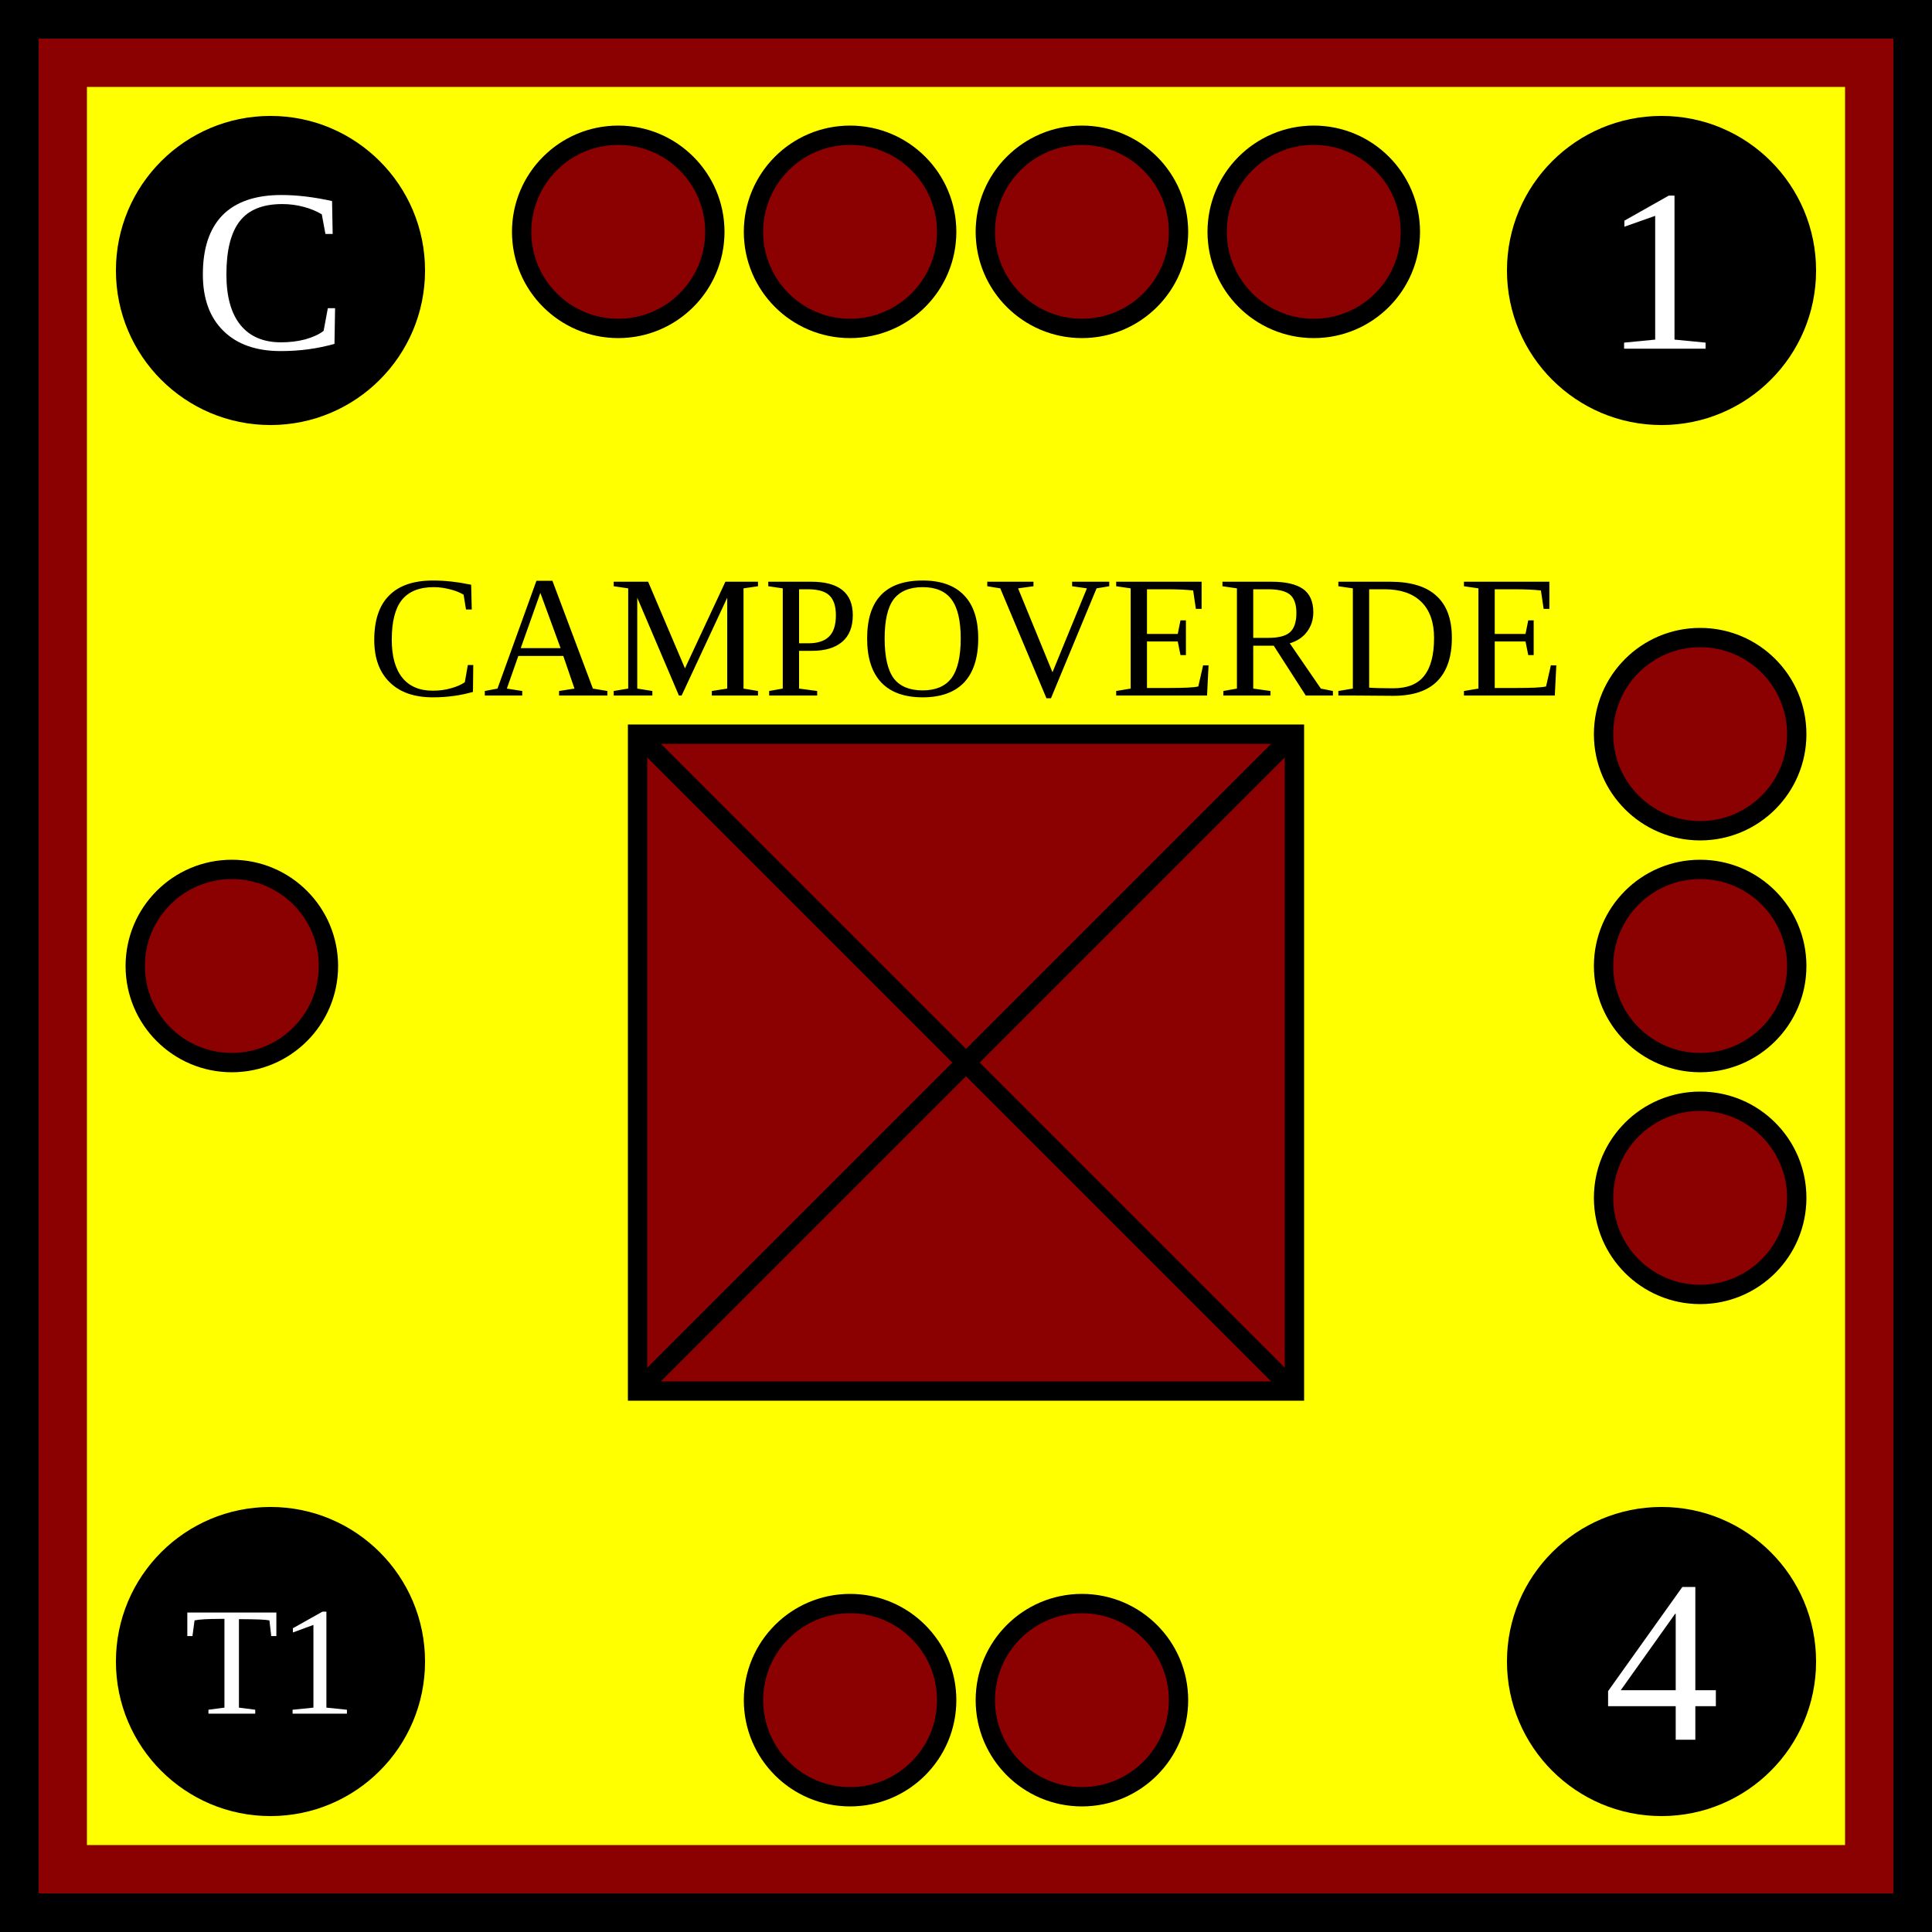
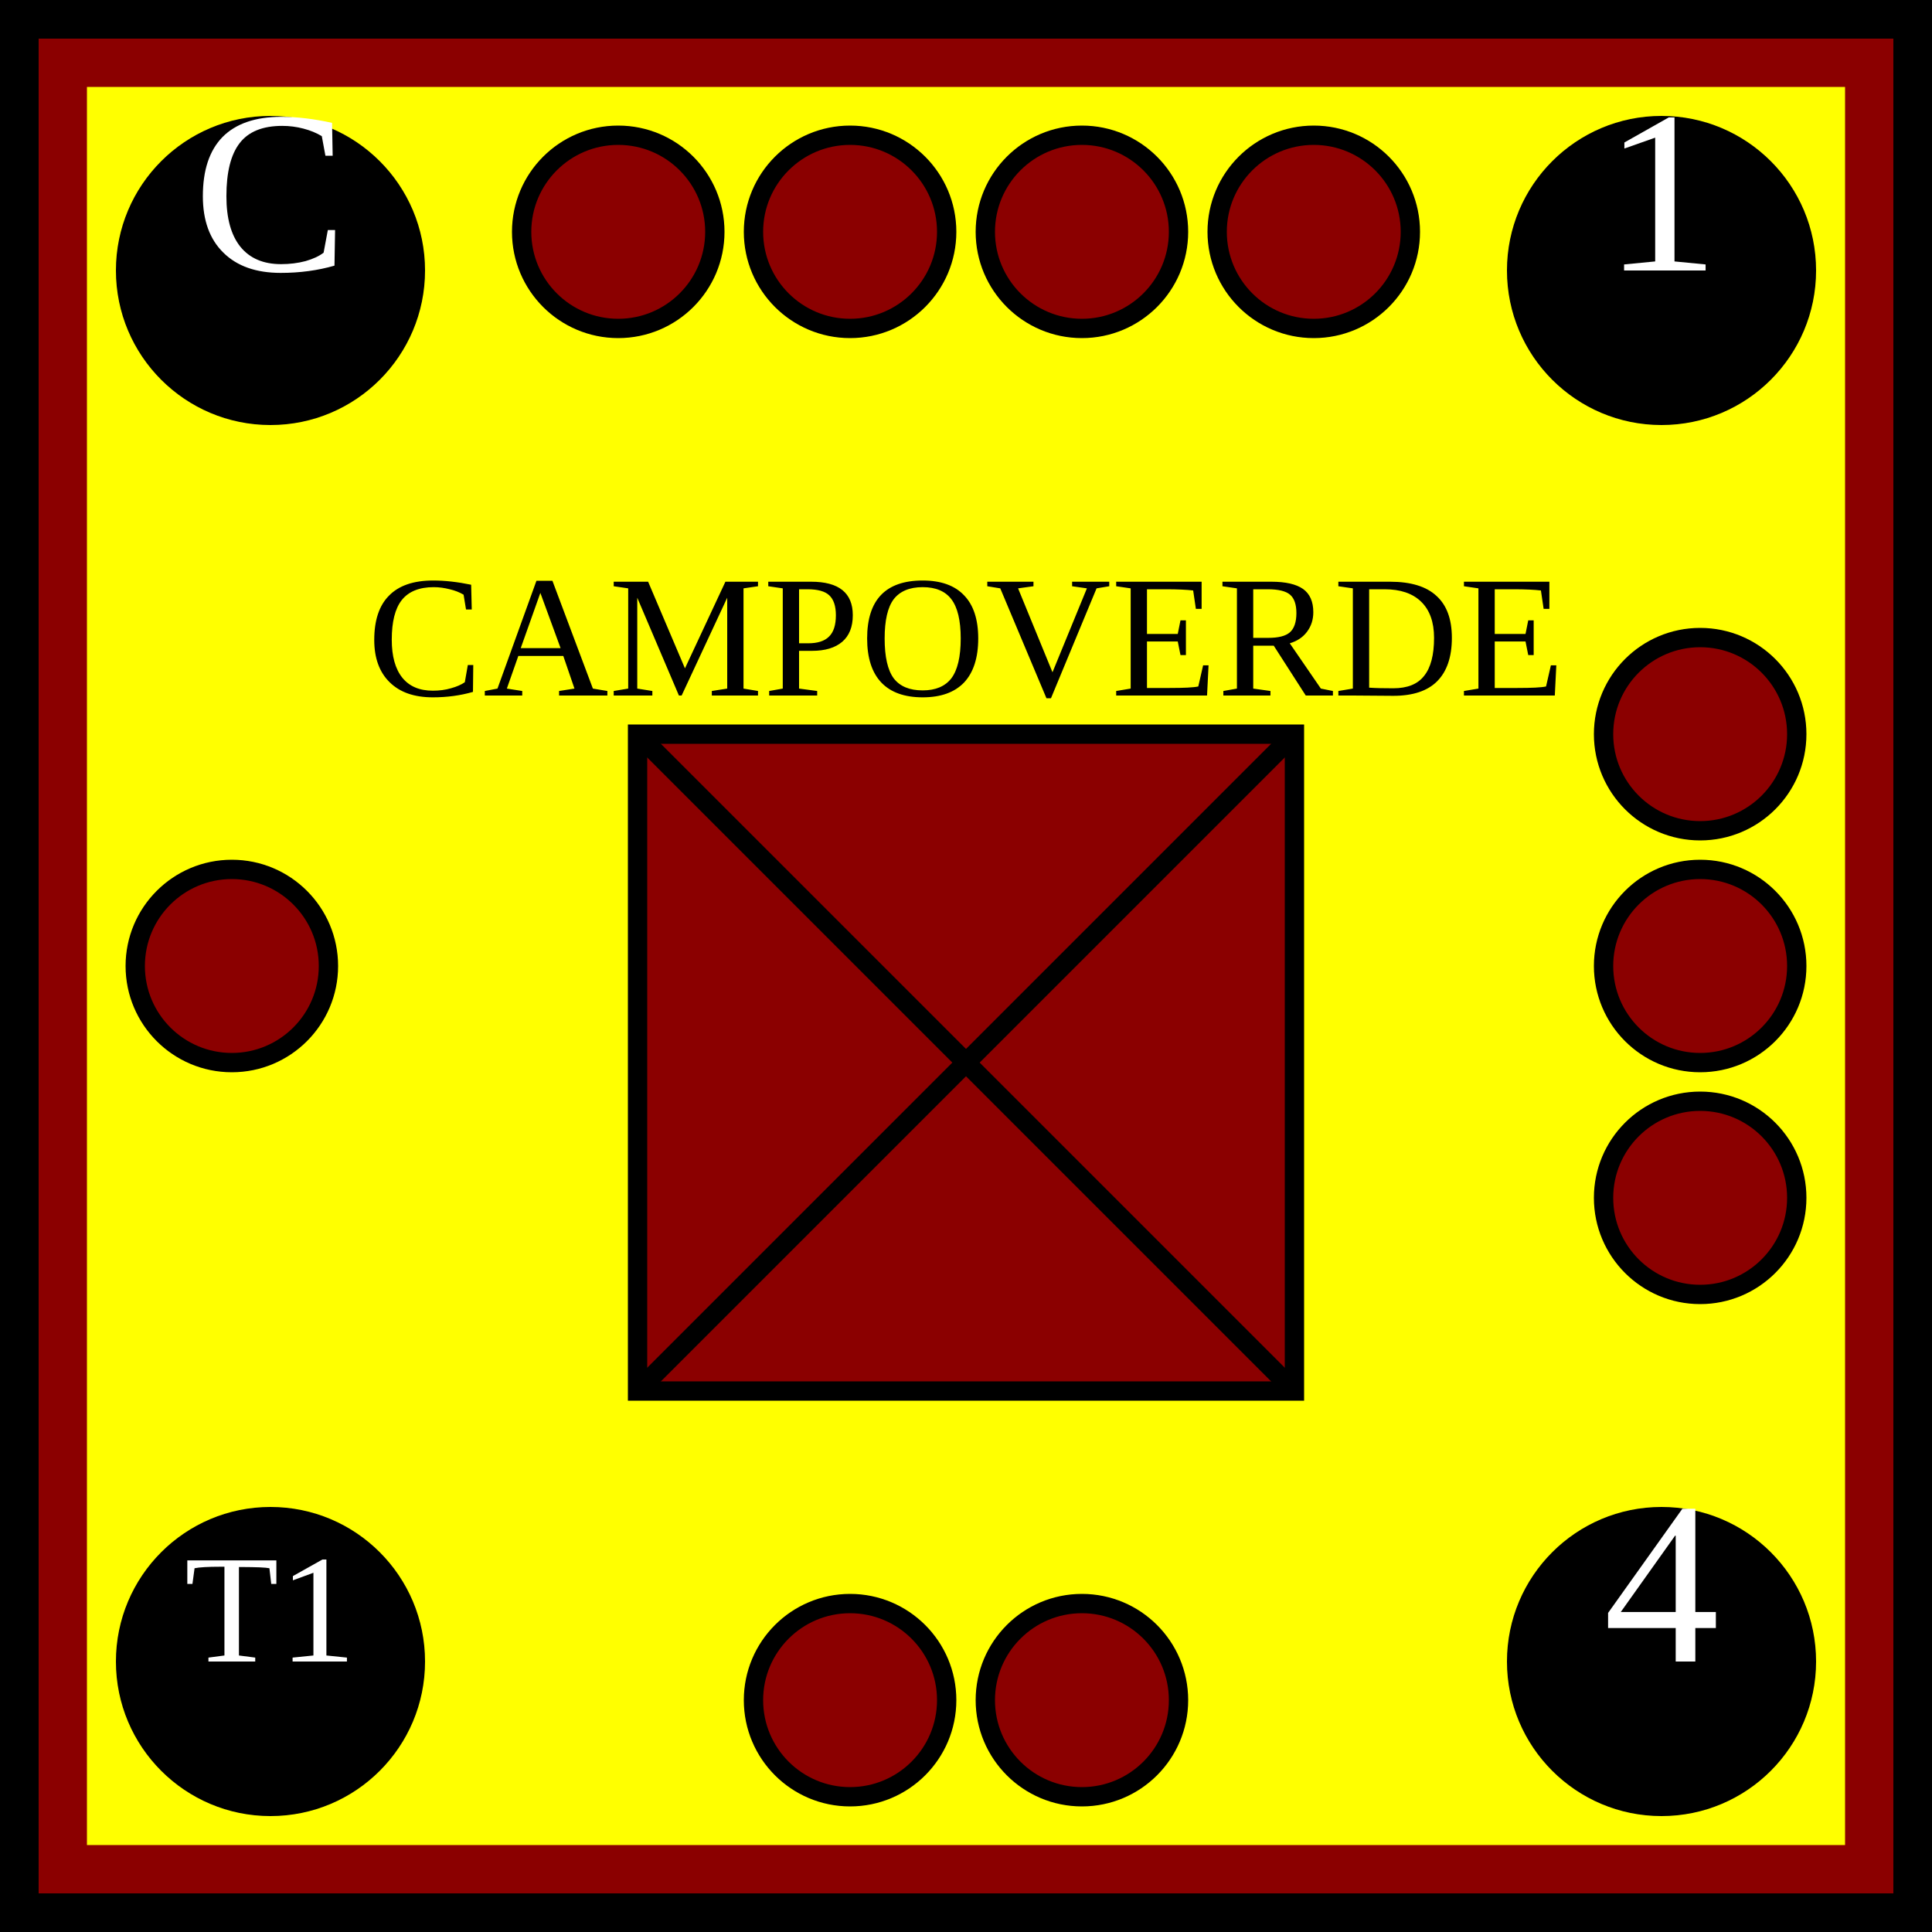
<svg xmlns="http://www.w3.org/2000/svg" xmlns:xlink="http://www.w3.org/1999/xlink" viewBox="0 0 100 100" width="100" height="100">
  <defs id="common">
    <rect id="background" width="100" height="100" fill="yellow" stroke="darkred" stroke-width="9" />
    <g id="border" stroke="black" stroke-width="2">
      <line x1="0" y1="1%" x2="100%" y2="1%" />
      <line x1="1%" y1="1%" x2="1%" y2="100%" />
      <line x1="0" y1="99%" x2="100%" y2="99%" />
      <line x1="99%" y1="1%" x2="99%" y2="100%" />
    </g>
    <clipPath id="block">
      <use xlink:href="#background" />
    </clipPath>
  </defs>
  <g id="unit">
    <use xlink:href="#background" clip-path="url(#block)" />
    <use xlink:href="#border" clip-path="url(#block)" />
    <g id="symbol" text-anchor="middle">
      <text x="50" y="36" font-size="9">CAMPOVERDE</text>
      <rect x="33" y="38" width="34" height="34" fill="darkred" stroke="black" />
      <line x1="33" y1="38" x2="67" y2="72" stroke="black" />
      <line x1="33" y1="72" x2="67" y2="38" stroke="black" />
    </g>
-     <g id="attributes" text-anchor="middle" dominant-baseline="central" font-size="12" fill="black">
+     <g id="attributes" text-anchor="middle" font-size="12" fill="black">
      <g id="initiative">
        <circle cx="14" cy="14" r="8" />
        <text x="14" y="14" fill="white">C</text>
      </g>
      <g id="firepower">
        <circle cx="86" cy="14" r="8" />
        <text x="86" y="14" fill="white">1</text>
      </g>
      <g id="movement">
        <circle cx="86" cy="86" r="8" />
        <text x="86" y="86" fill="white">4</text>
      </g>
      <g id="arrival">
        <circle cx="14" cy="86" r="8" />
        <text x="14" y="86" font-size="8" fill="white">T1</text>
      </g>
    </g>
    <g id="pips" stroke="black" fill="darkred">
      <g id="strength4">
        <circle id="topleftouter" cx="32" cy="12" r="5" />
        <circle id="topleftinner" cx="44" cy="12" r="5" />
        <circle id="toprightinner" cx="56" cy="12" r="5" />
        <circle id="toprightouter" cx="68" cy="12" r="5" />
      </g>
      <g id="strength3">
        <circle id="righttop" cx="88" cy="38" r="5" />
        <circle id="rightcenter" cx="88" cy="50" r="5" />
        <circle id="rightbottom" cx="88" cy="62" r="5" />
      </g>
      <g id="strength2">
        <circle id="bottomleft" cx="44" cy="88" r="5" />
        <circle id="bottomright" cx="56" cy="88" r="5" />
      </g>
      <g id="strength1">
        <circle id="leftcenter" cx="12" cy="50" r="5" />
      </g>
    </g>
  </g>
</svg>
